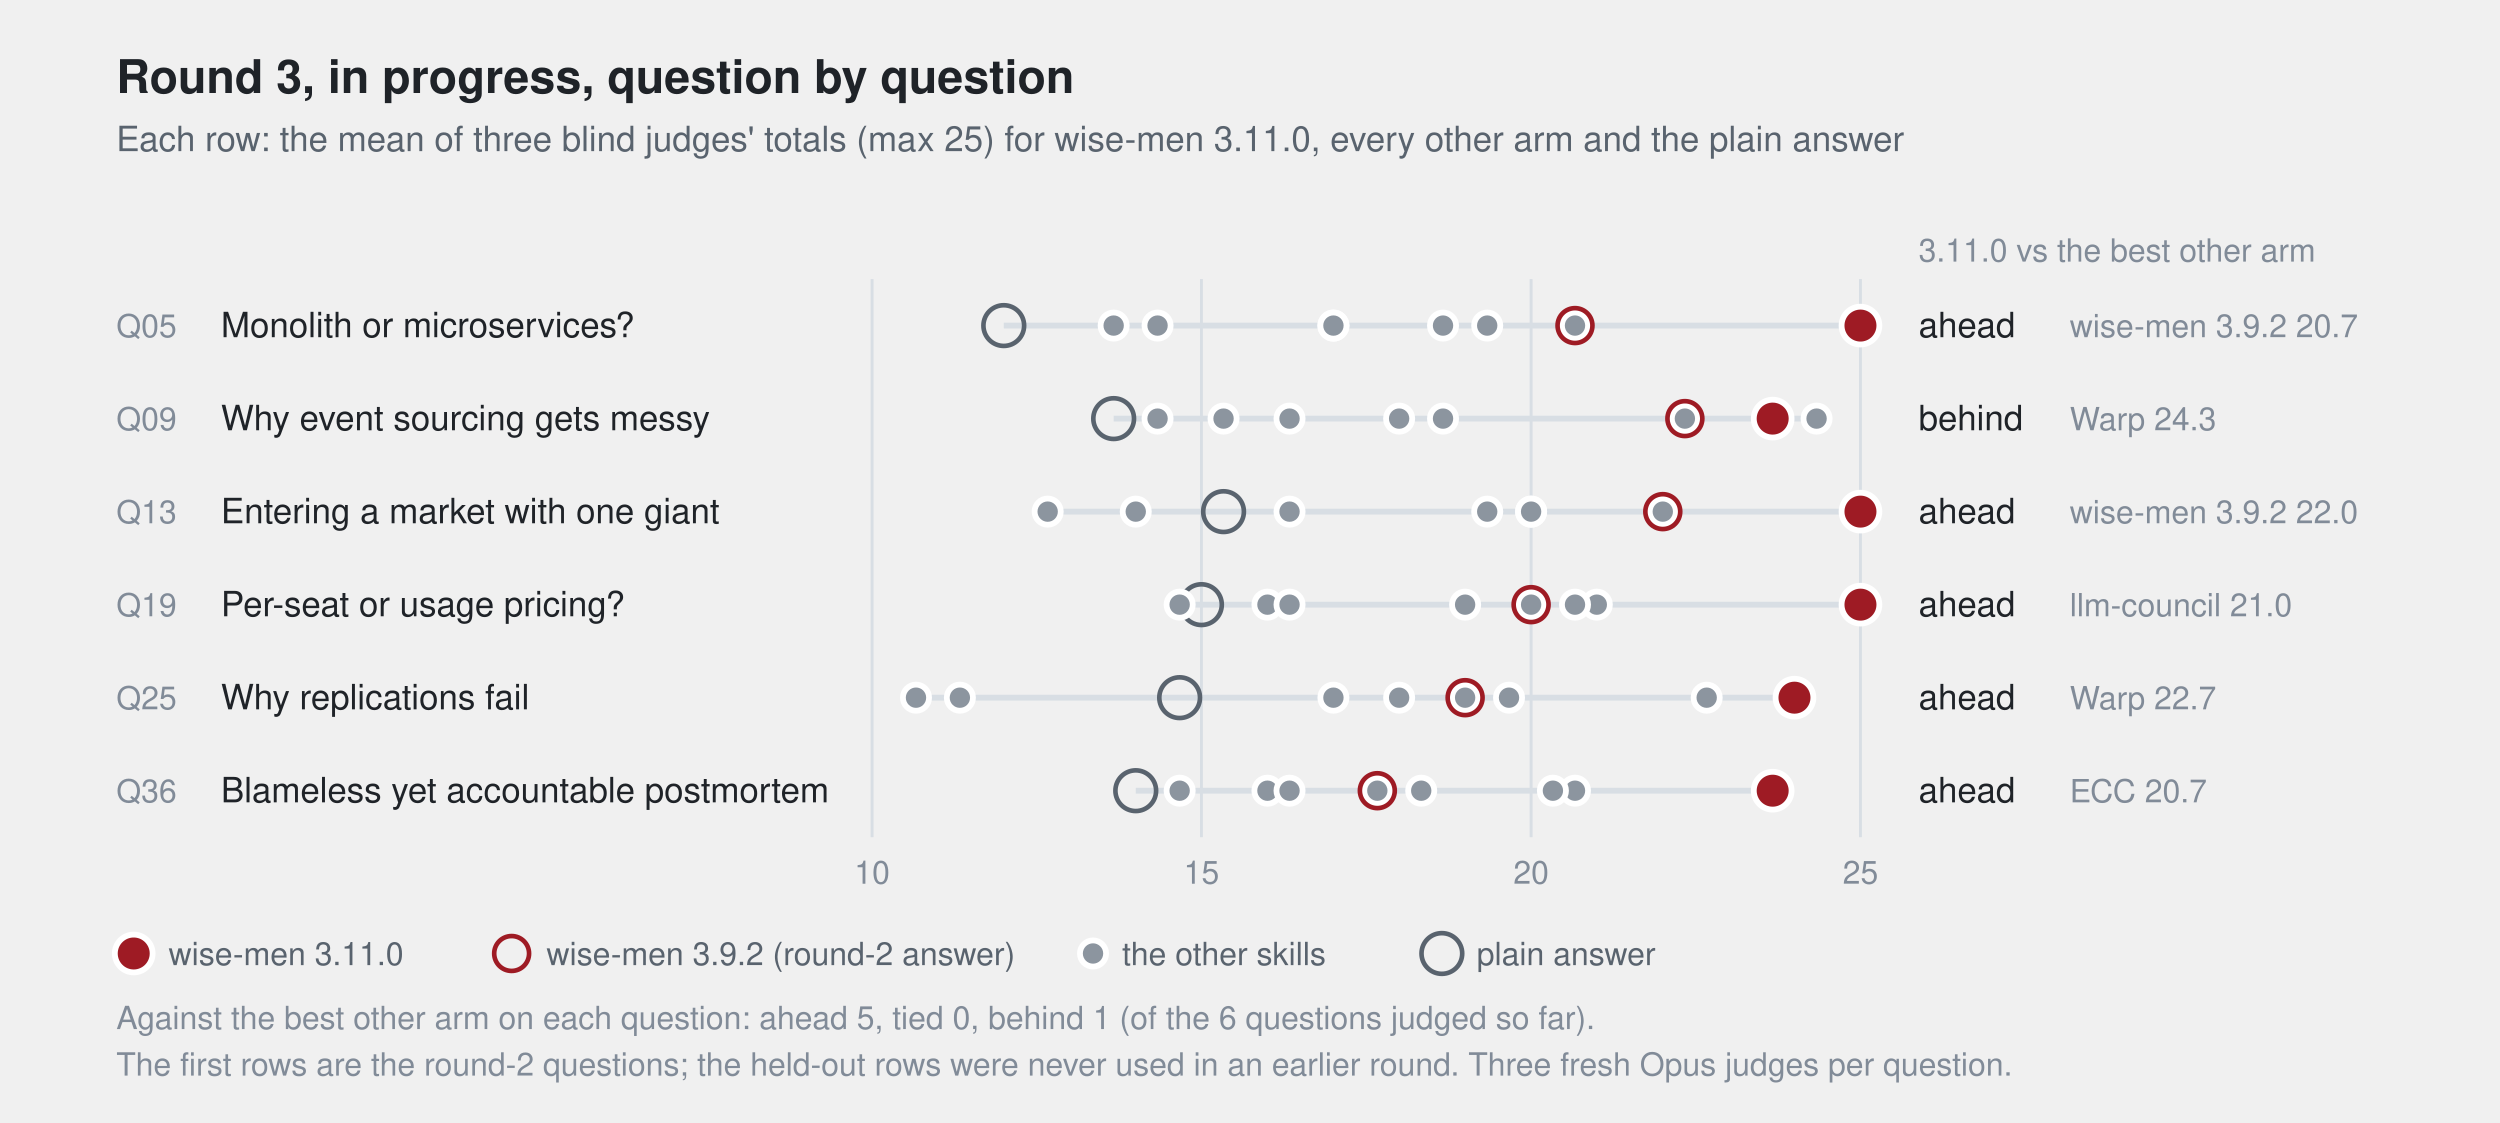
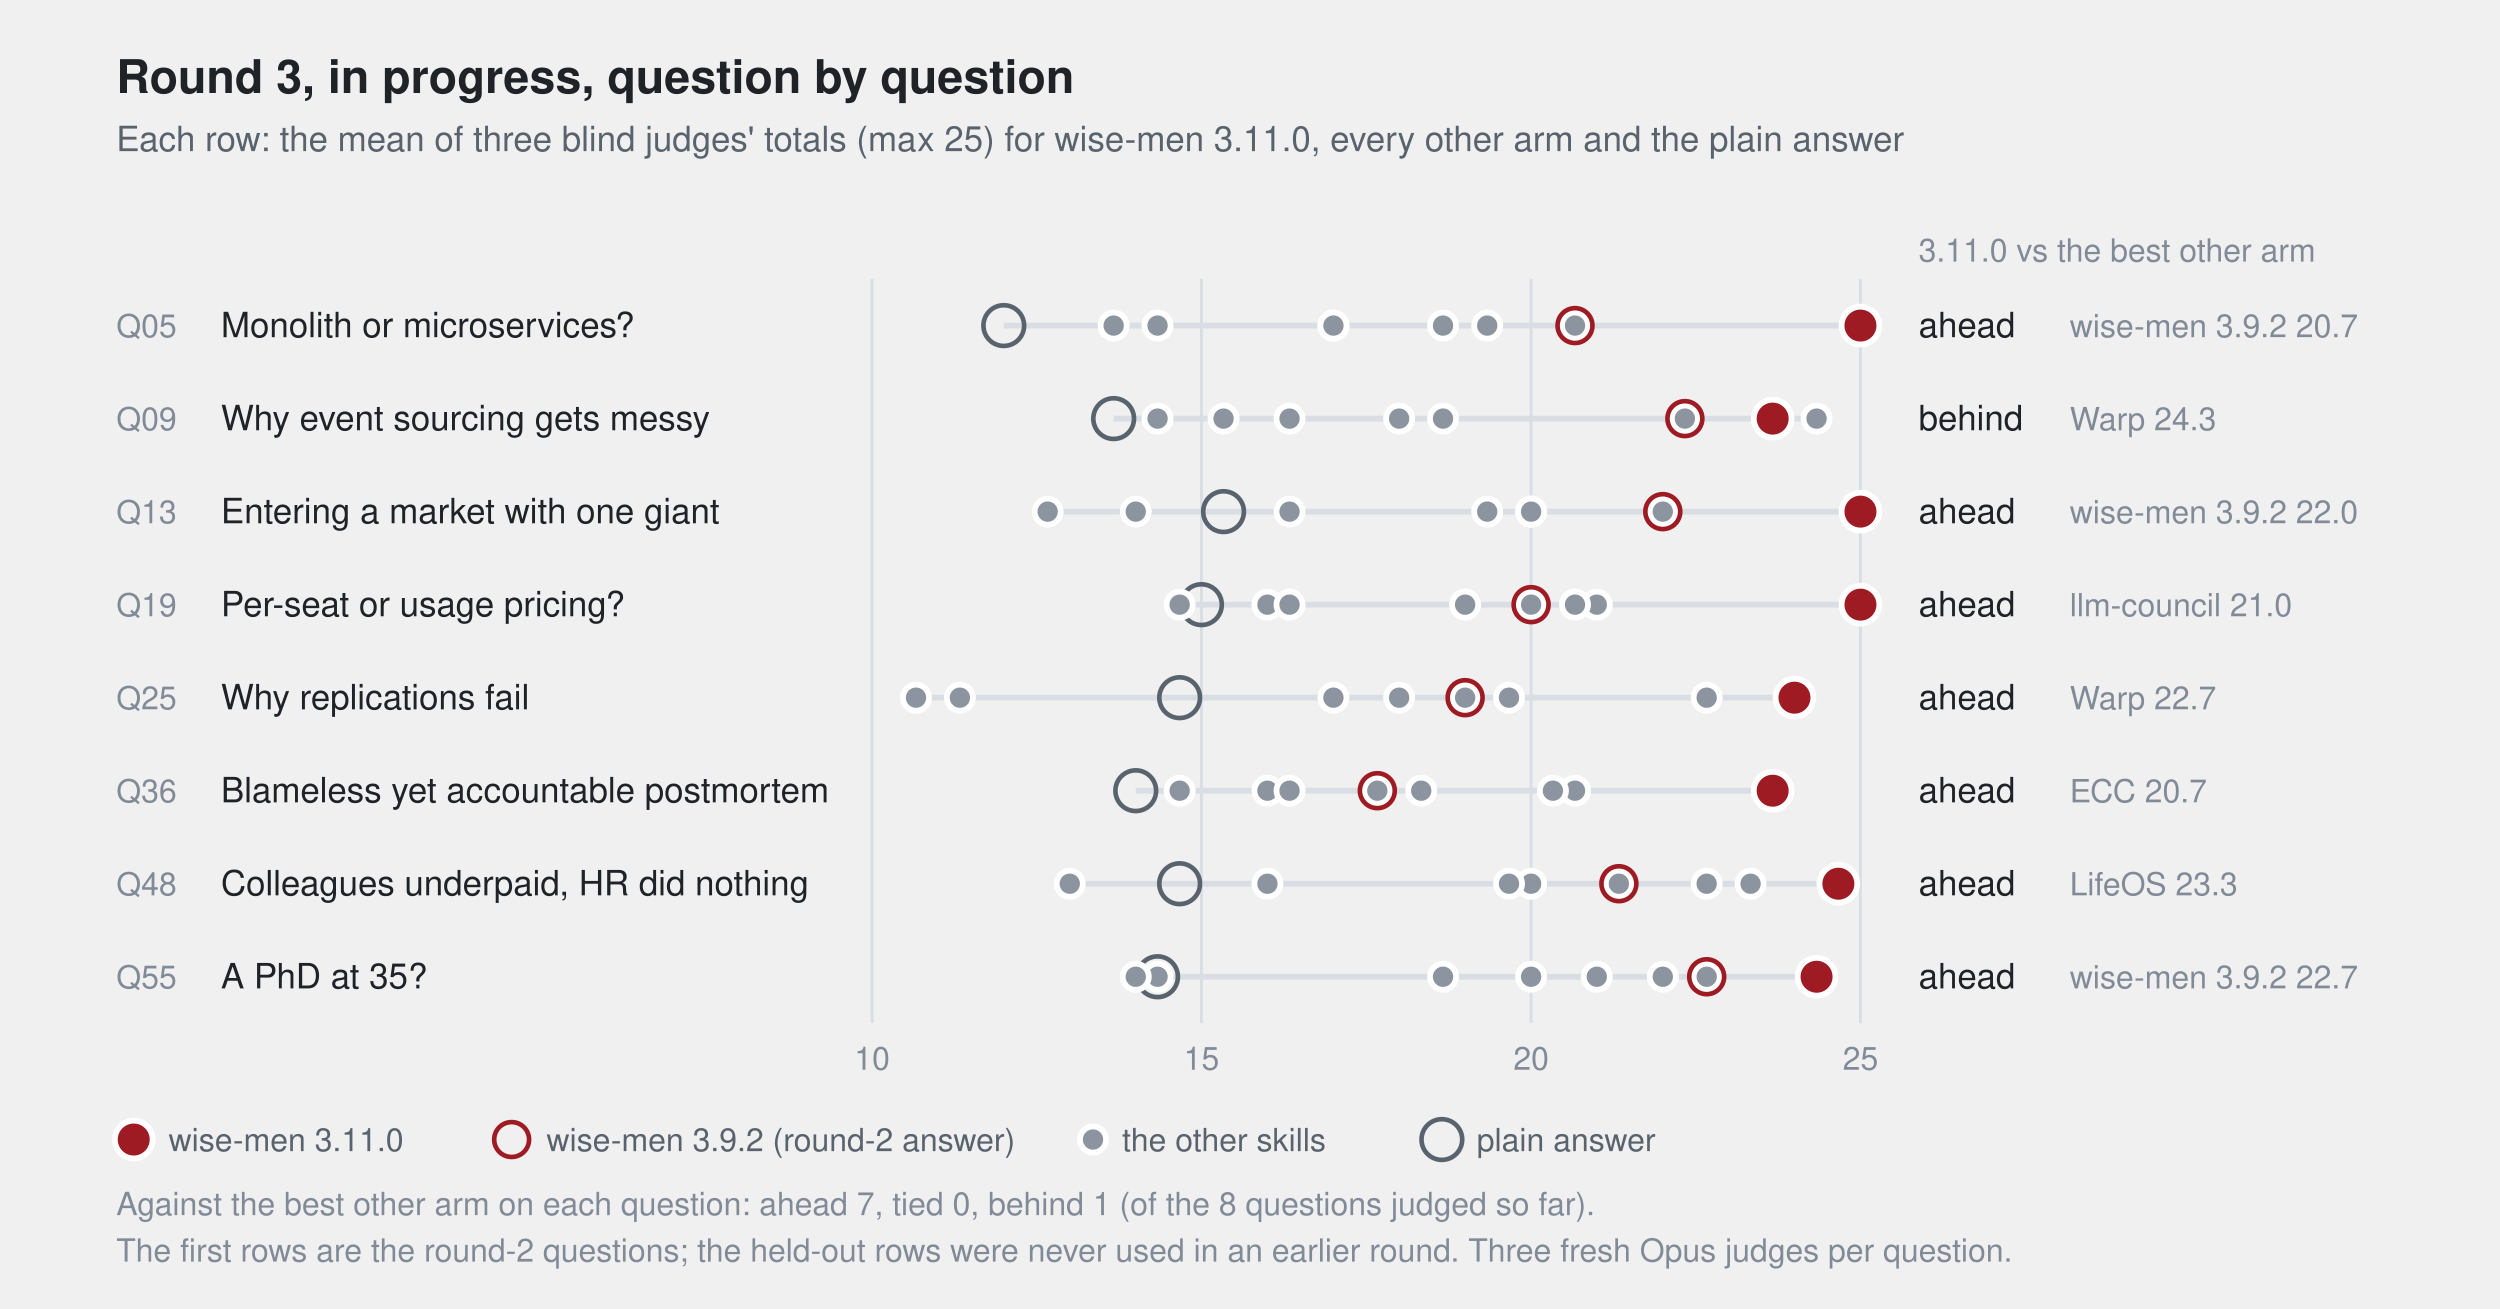
- <svg xmlns="http://www.w3.org/2000/svg" viewBox="0 0 860 386" width="860" font-family="-apple-system, BlinkMacSystemFont, 'Segoe UI', Helvetica, Arial, sans-serif">
+ <svg xmlns="http://www.w3.org/2000/svg" viewBox="0 0 860 450" width="860" font-family="-apple-system, BlinkMacSystemFont, 'Segoe UI', Helvetica, Arial, sans-serif">
  <text x="40" y="32" font-size="16" font-weight="600" fill="#1f2328" text-anchor="start">Round 3, in progress, question by question</text>
  <text x="40" y="52" font-size="12" font-weight="400" fill="#59636e" text-anchor="start">Each row: the mean of three blind judges' totals (max 25) for wise-men 3.11.0, every other arm and the plain answer</text>
  <text x="660" y="90" font-size="11" font-weight="400" fill="#818b98" text-anchor="start">3.11.0 vs the best other arm</text>
-   <line x1="300" y1="96" x2="300" y2="288" stroke="#d8dee4" stroke-width="1" />
-   <text x="300" y="304" font-size="11" font-weight="400" fill="#818b98" text-anchor="middle">10</text>
-   <line x1="413.3" y1="96" x2="413.3" y2="288" stroke="#d8dee4" stroke-width="1" />
-   <text x="413.3" y="304" font-size="11" font-weight="400" fill="#818b98" text-anchor="middle">15</text>
-   <line x1="526.7" y1="96" x2="526.7" y2="288" stroke="#d8dee4" stroke-width="1" />
-   <text x="526.7" y="304" font-size="11" font-weight="400" fill="#818b98" text-anchor="middle">20</text>
-   <line x1="640" y1="96" x2="640" y2="288" stroke="#d8dee4" stroke-width="1" />
-   <text x="640" y="304" font-size="11" font-weight="400" fill="#818b98" text-anchor="middle">25</text>
+   <line x1="300" y1="96" x2="300" y2="352" stroke="#d8dee4" stroke-width="1" />
+   <text x="300" y="368" font-size="11" font-weight="400" fill="#818b98" text-anchor="middle">10</text>
+   <line x1="413.3" y1="96" x2="413.3" y2="352" stroke="#d8dee4" stroke-width="1" />
+   <text x="413.3" y="368" font-size="11" font-weight="400" fill="#818b98" text-anchor="middle">15</text>
+   <line x1="526.7" y1="96" x2="526.7" y2="352" stroke="#d8dee4" stroke-width="1" />
+   <text x="526.7" y="368" font-size="11" font-weight="400" fill="#818b98" text-anchor="middle">20</text>
+   <line x1="640" y1="96" x2="640" y2="352" stroke="#d8dee4" stroke-width="1" />
+   <text x="640" y="368" font-size="11" font-weight="400" fill="#818b98" text-anchor="middle">25</text>
  <text x="40" y="116" font-size="11" font-weight="400" fill="#818b98" text-anchor="start">Q05</text>
  <text x="76" y="116" font-size="12" font-weight="400" fill="#1f2328" text-anchor="start">Monolith or microservices?</text>
  <line x1="345.3" y1="112" x2="640" y2="112" stroke="#d8dee4" stroke-width="2" />
  <circle cx="345.3" cy="112" r="7" fill="none" stroke="#59636e" stroke-width="1.6" />
  <circle cx="398.2" cy="112" r="4.5" fill="#8c959f" stroke="#ffffff" stroke-width="2" />
  <circle cx="383.1" cy="112" r="4.5" fill="#8c959f" stroke="#ffffff" stroke-width="2" />
  <circle cx="458.7" cy="112" r="4.5" fill="#8c959f" stroke="#ffffff" stroke-width="2" />
  <circle cx="458.7" cy="112" r="4.5" fill="#8c959f" stroke="#ffffff" stroke-width="2" />
  <circle cx="496.4" cy="112" r="4.5" fill="#8c959f" stroke="#ffffff" stroke-width="2" />
  <circle cx="511.6" cy="112" r="4.5" fill="#8c959f" stroke="#ffffff" stroke-width="2" />
  <circle cx="541.8" cy="112" r="4.5" fill="#8c959f" stroke="#ffffff" stroke-width="2" />
  <circle cx="541.8" cy="112" r="6" fill="none" stroke="#9e1b24" stroke-width="1.6" />
  <circle cx="640" cy="112" r="6.5" fill="#9e1b24" stroke="#ffffff" stroke-width="2" />
  <text x="660" y="116" font-size="12" font-weight="400" fill="#1f2328" text-anchor="start">ahead</text>
  <text x="712" y="116" font-size="11" font-weight="400" fill="#818b98" text-anchor="start">wise-men 3.9.2 20.7</text>
  <text x="40" y="148" font-size="11" font-weight="400" fill="#818b98" text-anchor="start">Q09</text>
  <text x="76" y="148" font-size="12" font-weight="400" fill="#1f2328" text-anchor="start">Why event sourcing gets messy</text>
  <line x1="383.1" y1="144" x2="624.9" y2="144" stroke="#d8dee4" stroke-width="2" />
  <circle cx="383.1" cy="144" r="7" fill="none" stroke="#59636e" stroke-width="1.6" />
  <circle cx="420.9" cy="144" r="4.5" fill="#8c959f" stroke="#ffffff" stroke-width="2" />
  <circle cx="398.2" cy="144" r="4.5" fill="#8c959f" stroke="#ffffff" stroke-width="2" />
  <circle cx="481.3" cy="144" r="4.5" fill="#8c959f" stroke="#ffffff" stroke-width="2" />
  <circle cx="443.6" cy="144" r="4.5" fill="#8c959f" stroke="#ffffff" stroke-width="2" />
  <circle cx="496.4" cy="144" r="4.5" fill="#8c959f" stroke="#ffffff" stroke-width="2" />
  <circle cx="624.9" cy="144" r="4.5" fill="#8c959f" stroke="#ffffff" stroke-width="2" />
  <circle cx="579.6" cy="144" r="4.5" fill="#8c959f" stroke="#ffffff" stroke-width="2" />
  <circle cx="579.6" cy="144" r="6" fill="none" stroke="#9e1b24" stroke-width="1.6" />
  <circle cx="609.8" cy="144" r="6.5" fill="#9e1b24" stroke="#ffffff" stroke-width="2" />
  <text x="660" y="148" font-size="12" font-weight="400" fill="#1f2328" text-anchor="start">behind</text>
  <text x="712" y="148" font-size="11" font-weight="400" fill="#818b98" text-anchor="start">Warp 24.3</text>
  <text x="40" y="180" font-size="11" font-weight="400" fill="#818b98" text-anchor="start">Q13</text>
  <text x="76" y="180" font-size="12" font-weight="400" fill="#1f2328" text-anchor="start">Entering a market with one giant</text>
  <line x1="360.4" y1="176" x2="640" y2="176" stroke="#d8dee4" stroke-width="2" />
  <circle cx="420.9" cy="176" r="7" fill="none" stroke="#59636e" stroke-width="1.6" />
  <circle cx="443.6" cy="176" r="4.5" fill="#8c959f" stroke="#ffffff" stroke-width="2" />
  <circle cx="360.4" cy="176" r="4.5" fill="#8c959f" stroke="#ffffff" stroke-width="2" />
  <circle cx="526.7" cy="176" r="4.5" fill="#8c959f" stroke="#ffffff" stroke-width="2" />
  <circle cx="511.6" cy="176" r="4.5" fill="#8c959f" stroke="#ffffff" stroke-width="2" />
  <circle cx="390.7" cy="176" r="4.5" fill="#8c959f" stroke="#ffffff" stroke-width="2" />
  <circle cx="526.7" cy="176" r="4.5" fill="#8c959f" stroke="#ffffff" stroke-width="2" />
  <circle cx="572" cy="176" r="4.5" fill="#8c959f" stroke="#ffffff" stroke-width="2" />
  <circle cx="572" cy="176" r="6" fill="none" stroke="#9e1b24" stroke-width="1.6" />
  <circle cx="640" cy="176" r="6.5" fill="#9e1b24" stroke="#ffffff" stroke-width="2" />
  <text x="660" y="180" font-size="12" font-weight="400" fill="#1f2328" text-anchor="start">ahead</text>
  <text x="712" y="180" font-size="11" font-weight="400" fill="#818b98" text-anchor="start">wise-men 3.9.2 22.0</text>
  <text x="40" y="212" font-size="11" font-weight="400" fill="#818b98" text-anchor="start">Q19</text>
  <text x="76" y="212" font-size="12" font-weight="400" fill="#1f2328" text-anchor="start">Per-seat or usage pricing?</text>
  <line x1="405.8" y1="208" x2="640" y2="208" stroke="#d8dee4" stroke-width="2" />
  <circle cx="413.3" cy="208" r="7" fill="none" stroke="#59636e" stroke-width="1.6" />
  <circle cx="436" cy="208" r="4.5" fill="#8c959f" stroke="#ffffff" stroke-width="2" />
  <circle cx="443.6" cy="208" r="4.5" fill="#8c959f" stroke="#ffffff" stroke-width="2" />
  <circle cx="405.8" cy="208" r="4.5" fill="#8c959f" stroke="#ffffff" stroke-width="2" />
  <circle cx="549.3" cy="208" r="4.5" fill="#8c959f" stroke="#ffffff" stroke-width="2" />
  <circle cx="504" cy="208" r="4.5" fill="#8c959f" stroke="#ffffff" stroke-width="2" />
  <circle cx="541.8" cy="208" r="4.5" fill="#8c959f" stroke="#ffffff" stroke-width="2" />
  <circle cx="526.7" cy="208" r="4.5" fill="#8c959f" stroke="#ffffff" stroke-width="2" />
  <circle cx="526.7" cy="208" r="6" fill="none" stroke="#9e1b24" stroke-width="1.6" />
  <circle cx="640" cy="208" r="6.5" fill="#9e1b24" stroke="#ffffff" stroke-width="2" />
  <text x="660" y="212" font-size="12" font-weight="400" fill="#1f2328" text-anchor="start">ahead</text>
  <text x="712" y="212" font-size="11" font-weight="400" fill="#818b98" text-anchor="start">llm-council 21.0</text>
  <text x="40" y="244" font-size="11" font-weight="400" fill="#818b98" text-anchor="start">Q25</text>
  <text x="76" y="244" font-size="12" font-weight="400" fill="#1f2328" text-anchor="start">Why replications fail</text>
  <line x1="315.1" y1="240" x2="617.3" y2="240" stroke="#d8dee4" stroke-width="2" />
  <circle cx="405.8" cy="240" r="7" fill="none" stroke="#59636e" stroke-width="1.6" />
  <circle cx="330.2" cy="240" r="4.5" fill="#8c959f" stroke="#ffffff" stroke-width="2" />
  <circle cx="315.1" cy="240" r="4.5" fill="#8c959f" stroke="#ffffff" stroke-width="2" />
  <circle cx="519.1" cy="240" r="4.5" fill="#8c959f" stroke="#ffffff" stroke-width="2" />
  <circle cx="481.3" cy="240" r="4.5" fill="#8c959f" stroke="#ffffff" stroke-width="2" />
  <circle cx="458.7" cy="240" r="4.5" fill="#8c959f" stroke="#ffffff" stroke-width="2" />
  <circle cx="587.1" cy="240" r="4.5" fill="#8c959f" stroke="#ffffff" stroke-width="2" />
  <circle cx="504" cy="240" r="4.5" fill="#8c959f" stroke="#ffffff" stroke-width="2" />
  <circle cx="504" cy="240" r="6" fill="none" stroke="#9e1b24" stroke-width="1.6" />
  <circle cx="617.3" cy="240" r="6.5" fill="#9e1b24" stroke="#ffffff" stroke-width="2" />
  <text x="660" y="244" font-size="12" font-weight="400" fill="#1f2328" text-anchor="start">ahead</text>
  <text x="712" y="244" font-size="11" font-weight="400" fill="#818b98" text-anchor="start">Warp 22.7</text>
  <text x="40" y="276" font-size="11" font-weight="400" fill="#818b98" text-anchor="start">Q36</text>
  <text x="76" y="276" font-size="12" font-weight="400" fill="#1f2328" text-anchor="start">Blameless yet accountable postmortem</text>
  <line x1="390.7" y1="272" x2="609.8" y2="272" stroke="#d8dee4" stroke-width="2" />
  <circle cx="390.7" cy="272" r="7" fill="none" stroke="#59636e" stroke-width="1.6" />
  <circle cx="405.8" cy="272" r="4.5" fill="#8c959f" stroke="#ffffff" stroke-width="2" />
  <circle cx="436" cy="272" r="4.5" fill="#8c959f" stroke="#ffffff" stroke-width="2" />
  <circle cx="488.9" cy="272" r="4.5" fill="#8c959f" stroke="#ffffff" stroke-width="2" />
  <circle cx="443.6" cy="272" r="4.5" fill="#8c959f" stroke="#ffffff" stroke-width="2" />
  <circle cx="541.8" cy="272" r="4.5" fill="#8c959f" stroke="#ffffff" stroke-width="2" />
  <circle cx="534.2" cy="272" r="4.5" fill="#8c959f" stroke="#ffffff" stroke-width="2" />
  <circle cx="473.8" cy="272" r="4.5" fill="#8c959f" stroke="#ffffff" stroke-width="2" />
  <circle cx="473.8" cy="272" r="6" fill="none" stroke="#9e1b24" stroke-width="1.6" />
  <circle cx="609.8" cy="272" r="6.5" fill="#9e1b24" stroke="#ffffff" stroke-width="2" />
  <text x="660" y="276" font-size="12" font-weight="400" fill="#1f2328" text-anchor="start">ahead</text>
  <text x="712" y="276" font-size="11" font-weight="400" fill="#818b98" text-anchor="start">ECC 20.7</text>
-   <circle cx="46" cy="328" r="6.5" fill="#9e1b24" stroke="#ffffff" stroke-width="2" />
-   <text x="58" y="332" font-size="11" font-weight="400" fill="#59636e" text-anchor="start">wise-men 3.11.0</text>
-   <circle cx="176" cy="328" r="6" fill="none" stroke="#9e1b24" stroke-width="1.6" />
-   <text x="188" y="332" font-size="11" font-weight="400" fill="#59636e" text-anchor="start">wise-men 3.9.2 (round-2 answer)</text>
-   <circle cx="376" cy="328" r="4.5" fill="#8c959f" stroke="#ffffff" stroke-width="2" />
-   <text x="386" y="332" font-size="11" font-weight="400" fill="#59636e" text-anchor="start">the other skills</text>
-   <circle cx="496" cy="328" r="7" fill="none" stroke="#59636e" stroke-width="1.6" />
-   <text x="508" y="332" font-size="11" font-weight="400" fill="#59636e" text-anchor="start">plain answer</text>
-   <text x="40" y="354" font-size="11" font-weight="400" fill="#818b98" text-anchor="start">Against the best other arm on each question: ahead 5, tied 0, behind 1 (of the 6 questions judged so far).</text>
-   <text x="40" y="370" font-size="11" font-weight="400" fill="#818b98" text-anchor="start">The first rows are the round-2 questions; the held-out rows were never used in an earlier round. Three fresh Opus judges per question.</text>
+   <text x="40" y="308" font-size="11" font-weight="400" fill="#818b98" text-anchor="start">Q48</text>
+   <text x="76" y="308" font-size="12" font-weight="400" fill="#1f2328" text-anchor="start">Colleagues underpaid, HR did nothing</text>
+   <line x1="368" y1="304" x2="632.4" y2="304" stroke="#d8dee4" stroke-width="2" />
+   <circle cx="405.8" cy="304" r="7" fill="none" stroke="#59636e" stroke-width="1.6" />
+   <circle cx="436" cy="304" r="4.5" fill="#8c959f" stroke="#ffffff" stroke-width="2" />
+   <circle cx="368" cy="304" r="4.5" fill="#8c959f" stroke="#ffffff" stroke-width="2" />
+   <circle cx="602.2" cy="304" r="4.5" fill="#8c959f" stroke="#ffffff" stroke-width="2" />
+   <circle cx="526.7" cy="304" r="4.5" fill="#8c959f" stroke="#ffffff" stroke-width="2" />
+   <circle cx="519.1" cy="304" r="4.5" fill="#8c959f" stroke="#ffffff" stroke-width="2" />
+   <circle cx="587.1" cy="304" r="4.5" fill="#8c959f" stroke="#ffffff" stroke-width="2" />
+   <circle cx="556.9" cy="304" r="4.5" fill="#8c959f" stroke="#ffffff" stroke-width="2" />
+   <circle cx="556.9" cy="304" r="6" fill="none" stroke="#9e1b24" stroke-width="1.6" />
+   <circle cx="632.4" cy="304" r="6.5" fill="#9e1b24" stroke="#ffffff" stroke-width="2" />
+   <text x="660" y="308" font-size="12" font-weight="400" fill="#1f2328" text-anchor="start">ahead</text>
+   <text x="712" y="308" font-size="11" font-weight="400" fill="#818b98" text-anchor="start">LifeOS 23.3</text>
+   <text x="40" y="340" font-size="11" font-weight="400" fill="#818b98" text-anchor="start">Q55</text>
+   <text x="76" y="340" font-size="12" font-weight="400" fill="#1f2328" text-anchor="start">A PhD at 35?</text>
+   <line x1="390.7" y1="336" x2="624.9" y2="336" stroke="#d8dee4" stroke-width="2" />
+   <circle cx="398.2" cy="336" r="7" fill="none" stroke="#59636e" stroke-width="1.6" />
+   <circle cx="398.2" cy="336" r="4.5" fill="#8c959f" stroke="#ffffff" stroke-width="2" />
+   <circle cx="390.7" cy="336" r="4.5" fill="#8c959f" stroke="#ffffff" stroke-width="2" />
+   <circle cx="572" cy="336" r="4.5" fill="#8c959f" stroke="#ffffff" stroke-width="2" />
+   <circle cx="549.3" cy="336" r="4.5" fill="#8c959f" stroke="#ffffff" stroke-width="2" />
+   <circle cx="496.4" cy="336" r="4.5" fill="#8c959f" stroke="#ffffff" stroke-width="2" />
+   <circle cx="526.7" cy="336" r="4.5" fill="#8c959f" stroke="#ffffff" stroke-width="2" />
+   <circle cx="587.1" cy="336" r="4.5" fill="#8c959f" stroke="#ffffff" stroke-width="2" />
+   <circle cx="587.1" cy="336" r="6" fill="none" stroke="#9e1b24" stroke-width="1.6" />
+   <circle cx="624.9" cy="336" r="6.5" fill="#9e1b24" stroke="#ffffff" stroke-width="2" />
+   <text x="660" y="340" font-size="12" font-weight="400" fill="#1f2328" text-anchor="start">ahead</text>
+   <text x="712" y="340" font-size="11" font-weight="400" fill="#818b98" text-anchor="start">wise-men 3.9.2 22.7</text>
+   <circle cx="46" cy="392" r="6.5" fill="#9e1b24" stroke="#ffffff" stroke-width="2" />
+   <text x="58" y="396" font-size="11" font-weight="400" fill="#59636e" text-anchor="start">wise-men 3.11.0</text>
+   <circle cx="176" cy="392" r="6" fill="none" stroke="#9e1b24" stroke-width="1.6" />
+   <text x="188" y="396" font-size="11" font-weight="400" fill="#59636e" text-anchor="start">wise-men 3.9.2 (round-2 answer)</text>
+   <circle cx="376" cy="392" r="4.5" fill="#8c959f" stroke="#ffffff" stroke-width="2" />
+   <text x="386" y="396" font-size="11" font-weight="400" fill="#59636e" text-anchor="start">the other skills</text>
+   <circle cx="496" cy="392" r="7" fill="none" stroke="#59636e" stroke-width="1.6" />
+   <text x="508" y="396" font-size="11" font-weight="400" fill="#59636e" text-anchor="start">plain answer</text>
+   <text x="40" y="418" font-size="11" font-weight="400" fill="#818b98" text-anchor="start">Against the best other arm on each question: ahead 7, tied 0, behind 1 (of the 8 questions judged so far).</text>
+   <text x="40" y="434" font-size="11" font-weight="400" fill="#818b98" text-anchor="start">The first rows are the round-2 questions; the held-out rows were never used in an earlier round. Three fresh Opus judges per question.</text>
</svg>
